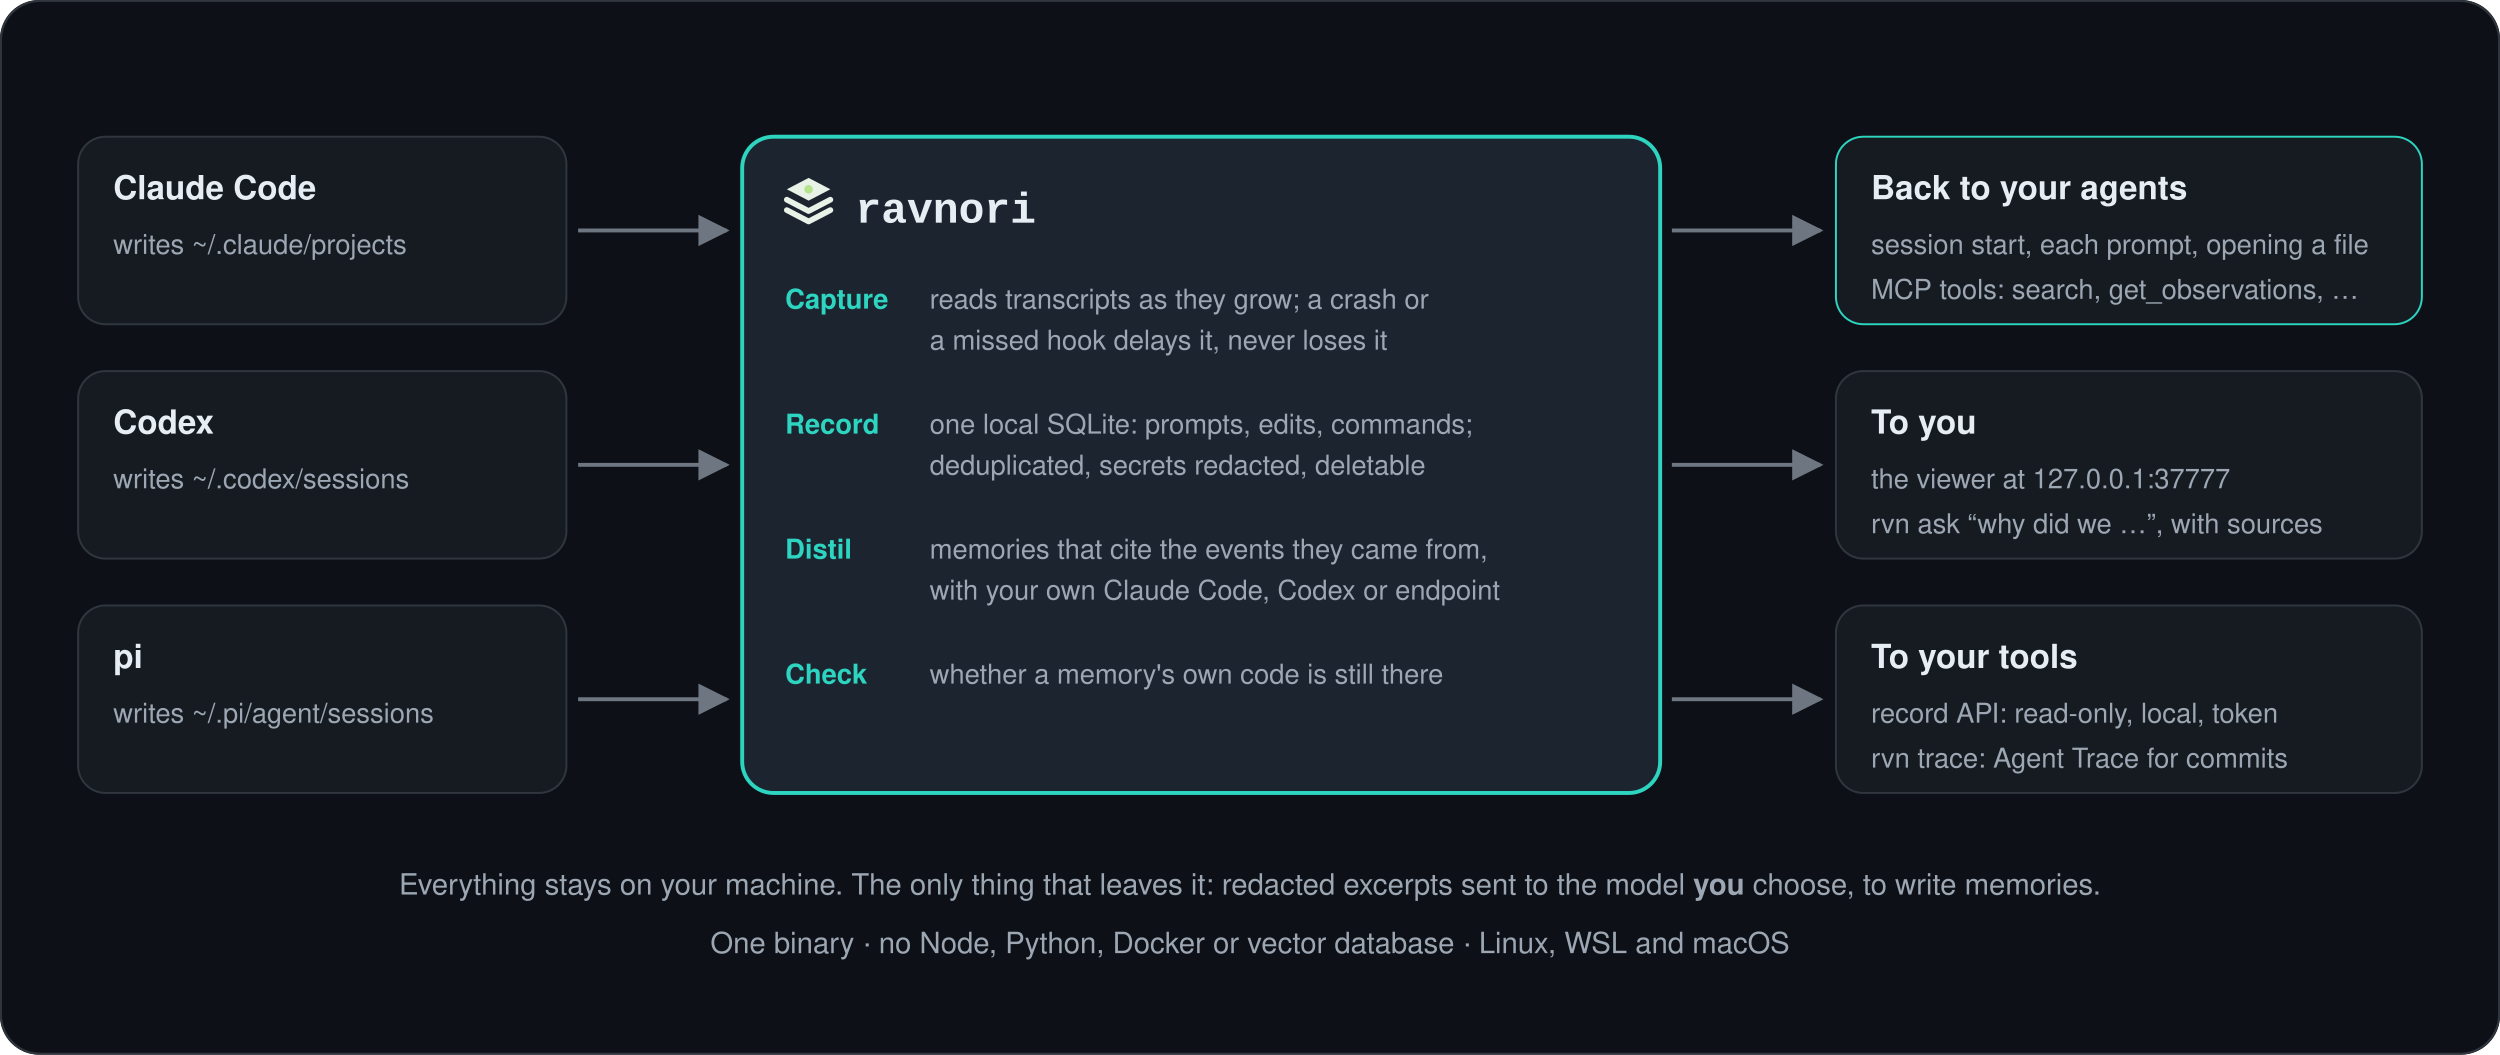
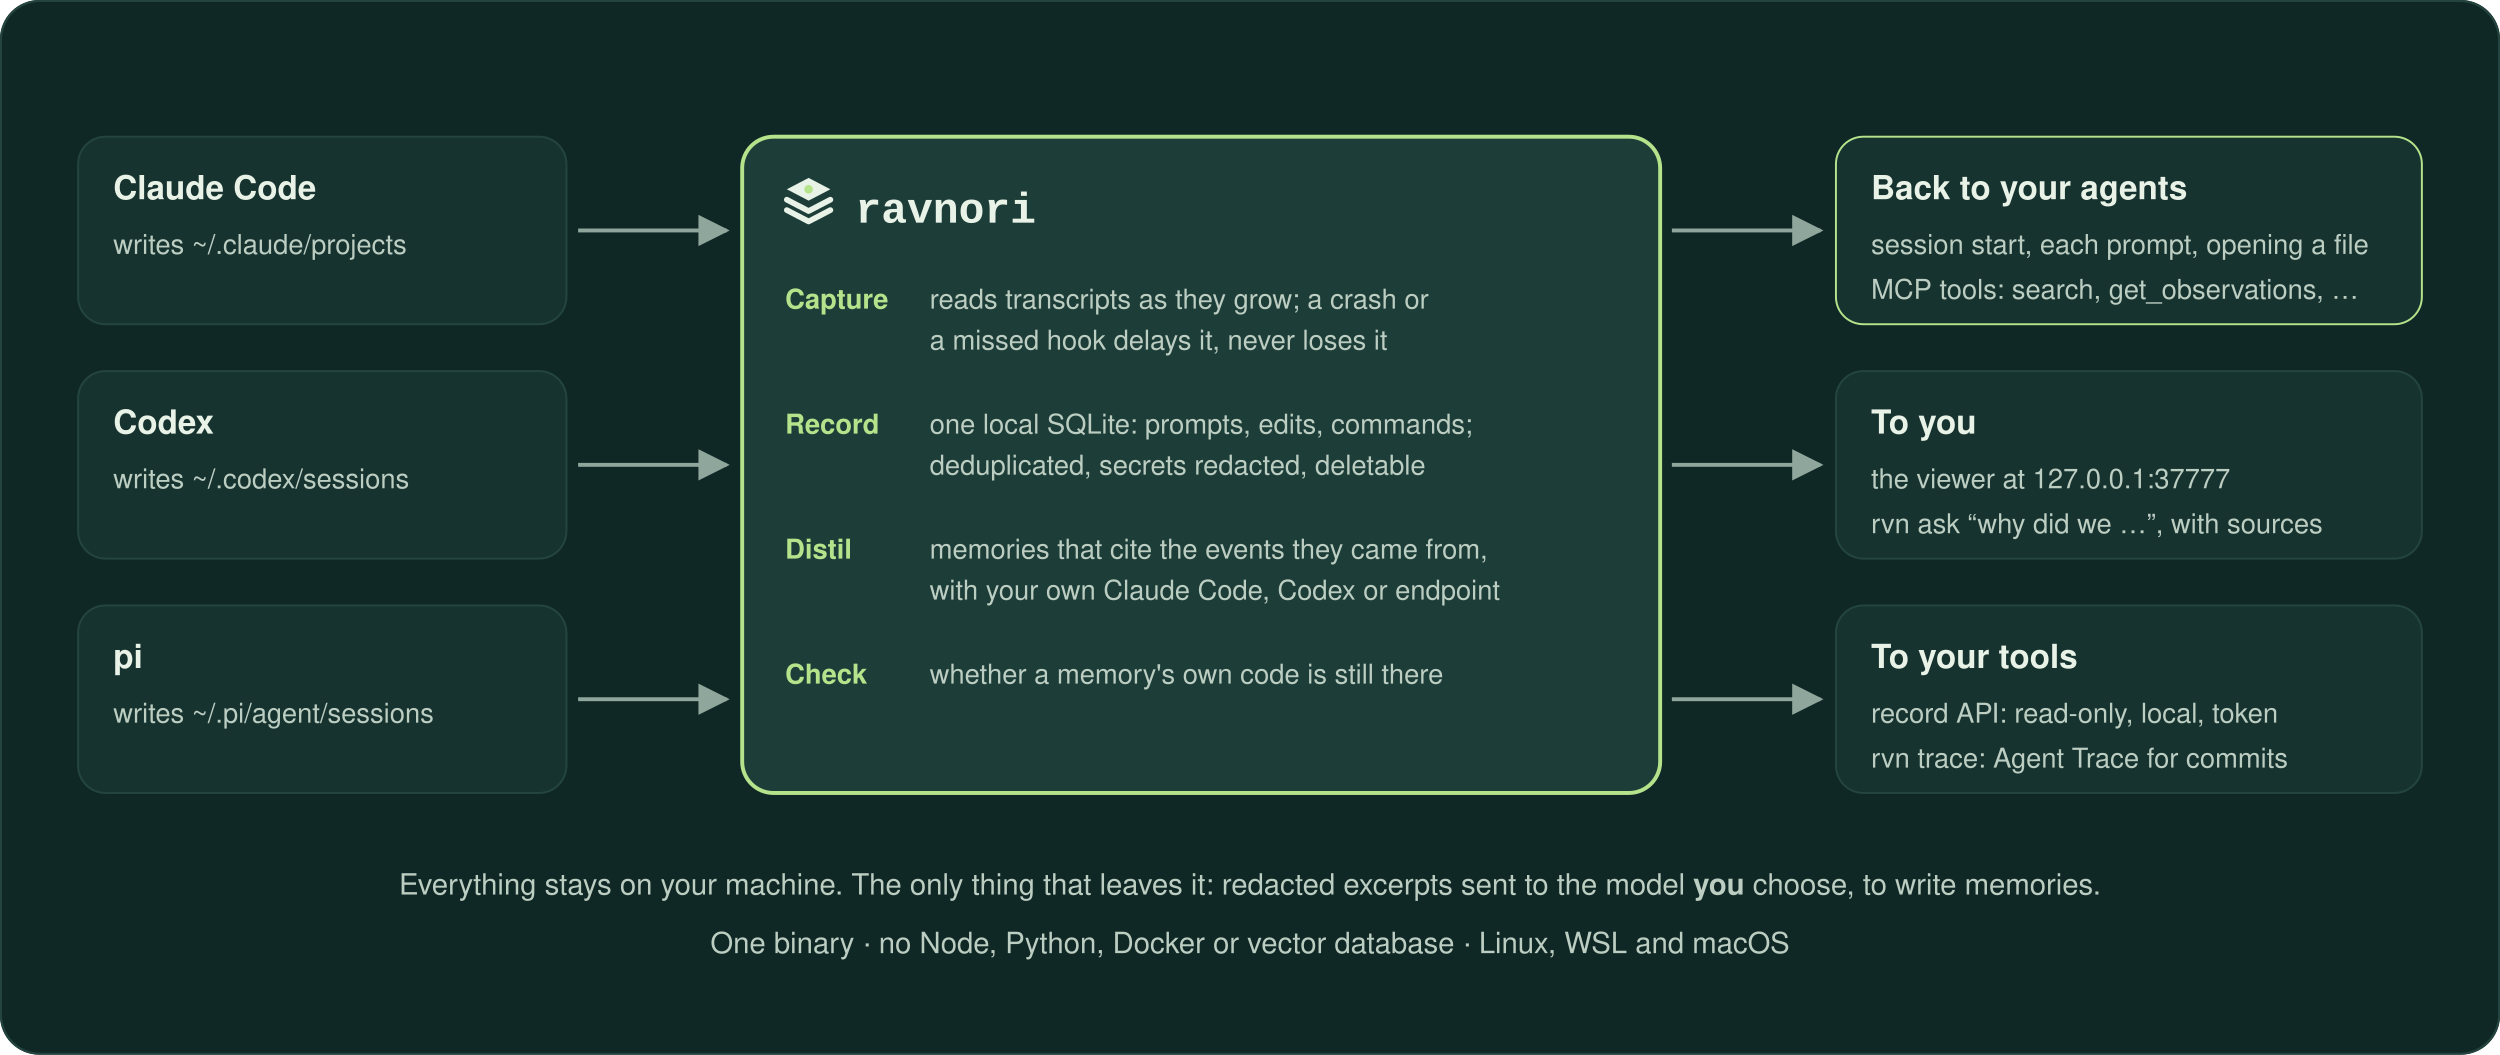
<svg xmlns="http://www.w3.org/2000/svg" width="1280" height="540" viewBox="0 0 1280 540" role="img" aria-label="How ravnori works">
  <defs>
-     <marker id="ah-134465232256384" viewBox="0 0 10 10" refX="9" refY="5" markerWidth="8" markerHeight="8" orient="auto">
-       <path d="M0,0 L10,5 L0,10 z" fill="#6e7781" />
+     <marker id="ah-134765685325184" viewBox="0 0 10 10" refX="9" refY="5" markerWidth="8" markerHeight="8" orient="auto">
+       <path d="M0,0 L10,5 L0,10 z" fill="#8FA69C" />
    </marker>
  </defs>
-   <rect width="1280" height="540" rx="20" fill="#0d1117" />
-   <rect x="0.5" y="0.5" width="1279" height="539" rx="20" fill="none" stroke="#30363d" />
-   <rect x="40" y="70" width="250" height="96" rx="14" fill="#161b22" stroke="#30363d" />
-   <text x="58" y="102" font-family="ui-sans-serif, -apple-system, 'Segoe UI', Helvetica, Arial, sans-serif" font-size="17" font-weight="700" fill="#e6edf3">Claude Code</text>
-   <text x="58" y="130" font-family="ui-sans-serif, -apple-system, 'Segoe UI', Helvetica, Arial, sans-serif" font-size="14" fill="#9da7b3">writes ~/.claude/projects</text>
-   <rect x="40" y="190" width="250" height="96" rx="14" fill="#161b22" stroke="#30363d" />
-   <text x="58" y="222" font-family="ui-sans-serif, -apple-system, 'Segoe UI', Helvetica, Arial, sans-serif" font-size="17" font-weight="700" fill="#e6edf3">Codex</text>
-   <text x="58" y="250" font-family="ui-sans-serif, -apple-system, 'Segoe UI', Helvetica, Arial, sans-serif" font-size="14" fill="#9da7b3">writes ~/.codex/sessions</text>
-   <rect x="40" y="310" width="250" height="96" rx="14" fill="#161b22" stroke="#30363d" />
-   <text x="58" y="342" font-family="ui-sans-serif, -apple-system, 'Segoe UI', Helvetica, Arial, sans-serif" font-size="17" font-weight="700" fill="#e6edf3">pi</text>
-   <text x="58" y="370" font-family="ui-sans-serif, -apple-system, 'Segoe UI', Helvetica, Arial, sans-serif" font-size="14" fill="#9da7b3">writes ~/.pi/agent/sessions</text>
-   <rect x="380" y="70" width="470" height="336" rx="16" fill="#1c2430" stroke="#2dd4bf" stroke-width="2" />
+   <rect width="1280" height="540" rx="20" fill="#102825" />
+   <rect x="0.5" y="0.5" width="1279" height="539" rx="20" fill="none" stroke="#24453F" />
+   <rect x="40" y="70" width="250" height="96" rx="14" fill="#16332F" stroke="#24453F" />
+   <text x="58" y="102" font-family="ui-sans-serif, -apple-system, 'Segoe UI', Helvetica, Arial, sans-serif" font-size="17" font-weight="700" fill="#E9F2E7">Claude Code</text>
+   <text x="58" y="130" font-family="ui-sans-serif, -apple-system, 'Segoe UI', Helvetica, Arial, sans-serif" font-size="14" fill="#BCCDC2">writes ~/.claude/projects</text>
+   <rect x="40" y="190" width="250" height="96" rx="14" fill="#16332F" stroke="#24453F" />
+   <text x="58" y="222" font-family="ui-sans-serif, -apple-system, 'Segoe UI', Helvetica, Arial, sans-serif" font-size="17" font-weight="700" fill="#E9F2E7">Codex</text>
+   <text x="58" y="250" font-family="ui-sans-serif, -apple-system, 'Segoe UI', Helvetica, Arial, sans-serif" font-size="14" fill="#BCCDC2">writes ~/.codex/sessions</text>
+   <rect x="40" y="310" width="250" height="96" rx="14" fill="#16332F" stroke="#24453F" />
+   <text x="58" y="342" font-family="ui-sans-serif, -apple-system, 'Segoe UI', Helvetica, Arial, sans-serif" font-size="17" font-weight="700" fill="#E9F2E7">pi</text>
+   <text x="58" y="370" font-family="ui-sans-serif, -apple-system, 'Segoe UI', Helvetica, Arial, sans-serif" font-size="14" fill="#BCCDC2">writes ~/.pi/agent/sessions</text>
+   <rect x="380" y="70" width="470" height="336" rx="16" fill="#1D3D38" stroke="#B5E38B" stroke-width="2" />
  <g transform="translate(398,86) scale(0.2424242)">
    <g transform="translate(1 1)">
      <path d="M19 44L65 20L111 44L65 68Z" fill="#E9F2E7" />
      <path d="M19 66L65 90L111 66" fill="none" stroke="#E9F2E7" stroke-width="12" stroke-linecap="round" stroke-linejoin="round" />
      <path d="M19 88L65 112L111 88" fill="none" stroke="#E9F2E7" stroke-width="12" stroke-linecap="round" stroke-linejoin="round" />
      <circle cx="65" cy="44" r="9" fill="#B5E38B" />
    </g>
  </g>
-   <text x="438" y="114" font-family="ui-monospace, SFMono-Regular, Menlo, Consolas, 'Liberation Mono', monospace" font-size="22" font-weight="700" fill="#e6edf3">ravnori</text>
-   <text x="402" y="158" font-family="ui-sans-serif, -apple-system, 'Segoe UI', Helvetica, Arial, sans-serif" font-size="14" font-weight="700" fill="#2dd4bf">Capture</text>
-   <text x="476" y="158" font-family="ui-sans-serif, -apple-system, 'Segoe UI', Helvetica, Arial, sans-serif" font-size="14" fill="#9da7b3">reads transcripts as they grow; a crash or</text>
-   <text x="476" y="179" font-family="ui-sans-serif, -apple-system, 'Segoe UI', Helvetica, Arial, sans-serif" font-size="14" fill="#9da7b3">a missed hook delays it, never loses it</text>
-   <text x="402" y="222" font-family="ui-sans-serif, -apple-system, 'Segoe UI', Helvetica, Arial, sans-serif" font-size="14" font-weight="700" fill="#2dd4bf">Record</text>
-   <text x="476" y="222" font-family="ui-sans-serif, -apple-system, 'Segoe UI', Helvetica, Arial, sans-serif" font-size="14" fill="#9da7b3">one local SQLite: prompts, edits, commands;</text>
-   <text x="476" y="243" font-family="ui-sans-serif, -apple-system, 'Segoe UI', Helvetica, Arial, sans-serif" font-size="14" fill="#9da7b3">deduplicated, secrets redacted, deletable</text>
-   <text x="402" y="286" font-family="ui-sans-serif, -apple-system, 'Segoe UI', Helvetica, Arial, sans-serif" font-size="14" font-weight="700" fill="#2dd4bf">Distil</text>
-   <text x="476" y="286" font-family="ui-sans-serif, -apple-system, 'Segoe UI', Helvetica, Arial, sans-serif" font-size="14" fill="#9da7b3">memories that cite the events they came from,</text>
-   <text x="476" y="307" font-family="ui-sans-serif, -apple-system, 'Segoe UI', Helvetica, Arial, sans-serif" font-size="14" fill="#9da7b3">with your own Claude Code, Codex or endpoint</text>
-   <text x="402" y="350" font-family="ui-sans-serif, -apple-system, 'Segoe UI', Helvetica, Arial, sans-serif" font-size="14" font-weight="700" fill="#2dd4bf">Check</text>
-   <text x="476" y="350" font-family="ui-sans-serif, -apple-system, 'Segoe UI', Helvetica, Arial, sans-serif" font-size="14" fill="#9da7b3">whether a memory's own code is still there</text>
-   <rect x="940" y="70" width="300" height="96" rx="14" fill="#161b22" stroke="#2dd4bf" />
-   <text x="958" y="102" font-family="ui-sans-serif, -apple-system, 'Segoe UI', Helvetica, Arial, sans-serif" font-size="17" font-weight="700" fill="#e6edf3">Back to your agents</text>
-   <text x="958" y="130" font-family="ui-sans-serif, -apple-system, 'Segoe UI', Helvetica, Arial, sans-serif" font-size="14" fill="#9da7b3">session start, each prompt, opening a file</text>
-   <text x="958" y="153" font-family="ui-sans-serif, -apple-system, 'Segoe UI', Helvetica, Arial, sans-serif" font-size="14" fill="#9da7b3">MCP tools: search, get_observations, …</text>
-   <rect x="940" y="190" width="300" height="96" rx="14" fill="#161b22" stroke="#30363d" />
-   <text x="958" y="222" font-family="ui-sans-serif, -apple-system, 'Segoe UI', Helvetica, Arial, sans-serif" font-size="17" font-weight="700" fill="#e6edf3">To you</text>
-   <text x="958" y="250" font-family="ui-sans-serif, -apple-system, 'Segoe UI', Helvetica, Arial, sans-serif" font-size="14" fill="#9da7b3">the viewer at 127.0.0.1:37777</text>
-   <text x="958" y="273" font-family="ui-sans-serif, -apple-system, 'Segoe UI', Helvetica, Arial, sans-serif" font-size="14" fill="#9da7b3">rvn ask “why did we …”, with sources</text>
-   <rect x="940" y="310" width="300" height="96" rx="14" fill="#161b22" stroke="#30363d" />
-   <text x="958" y="342" font-family="ui-sans-serif, -apple-system, 'Segoe UI', Helvetica, Arial, sans-serif" font-size="17" font-weight="700" fill="#e6edf3">To your tools</text>
-   <text x="958" y="370" font-family="ui-sans-serif, -apple-system, 'Segoe UI', Helvetica, Arial, sans-serif" font-size="14" fill="#9da7b3">record API: read-only, local, token</text>
-   <text x="958" y="393" font-family="ui-sans-serif, -apple-system, 'Segoe UI', Helvetica, Arial, sans-serif" font-size="14" fill="#9da7b3">rvn trace: Agent Trace for commits</text>
-   <line x1="296" y1="118" x2="372" y2="118" stroke="#6e7781" stroke-width="2" marker-end="url(#ah-134465232256384)" />
-   <line x1="856" y1="118" x2="932" y2="118" stroke="#6e7781" stroke-width="2" marker-end="url(#ah-134465232256384)" />
-   <line x1="296" y1="238" x2="372" y2="238" stroke="#6e7781" stroke-width="2" marker-end="url(#ah-134465232256384)" />
-   <line x1="856" y1="238" x2="932" y2="238" stroke="#6e7781" stroke-width="2" marker-end="url(#ah-134465232256384)" />
-   <line x1="296" y1="358" x2="372" y2="358" stroke="#6e7781" stroke-width="2" marker-end="url(#ah-134465232256384)" />
-   <line x1="856" y1="358" x2="932" y2="358" stroke="#6e7781" stroke-width="2" marker-end="url(#ah-134465232256384)" />
-   <text x="640" y="458" text-anchor="middle" font-family="ui-sans-serif, -apple-system, 'Segoe UI', Helvetica, Arial, sans-serif" font-size="15" fill="#9da7b3">Everything stays on your machine. The only thing that leaves it: redacted excerpts sent to the model <tspan font-weight="700">you</tspan> choose, to write memories.</text>
-   <text x="640" y="488" text-anchor="middle" font-family="ui-sans-serif, -apple-system, 'Segoe UI', Helvetica, Arial, sans-serif" font-size="15" fill="#9da7b3">One binary · no Node, Python, Docker or vector database · Linux, WSL and macOS</text>
+   <text x="438" y="114" font-family="ui-monospace, SFMono-Regular, Menlo, Consolas, 'Liberation Mono', monospace" font-size="22" font-weight="700" fill="#E9F2E7">ravnori</text>
+   <text x="402" y="158" font-family="ui-sans-serif, -apple-system, 'Segoe UI', Helvetica, Arial, sans-serif" font-size="14" font-weight="700" fill="#B5E38B">Capture</text>
+   <text x="476" y="158" font-family="ui-sans-serif, -apple-system, 'Segoe UI', Helvetica, Arial, sans-serif" font-size="14" fill="#BCCDC2">reads transcripts as they grow; a crash or</text>
+   <text x="476" y="179" font-family="ui-sans-serif, -apple-system, 'Segoe UI', Helvetica, Arial, sans-serif" font-size="14" fill="#BCCDC2">a missed hook delays it, never loses it</text>
+   <text x="402" y="222" font-family="ui-sans-serif, -apple-system, 'Segoe UI', Helvetica, Arial, sans-serif" font-size="14" font-weight="700" fill="#B5E38B">Record</text>
+   <text x="476" y="222" font-family="ui-sans-serif, -apple-system, 'Segoe UI', Helvetica, Arial, sans-serif" font-size="14" fill="#BCCDC2">one local SQLite: prompts, edits, commands;</text>
+   <text x="476" y="243" font-family="ui-sans-serif, -apple-system, 'Segoe UI', Helvetica, Arial, sans-serif" font-size="14" fill="#BCCDC2">deduplicated, secrets redacted, deletable</text>
+   <text x="402" y="286" font-family="ui-sans-serif, -apple-system, 'Segoe UI', Helvetica, Arial, sans-serif" font-size="14" font-weight="700" fill="#B5E38B">Distil</text>
+   <text x="476" y="286" font-family="ui-sans-serif, -apple-system, 'Segoe UI', Helvetica, Arial, sans-serif" font-size="14" fill="#BCCDC2">memories that cite the events they came from,</text>
+   <text x="476" y="307" font-family="ui-sans-serif, -apple-system, 'Segoe UI', Helvetica, Arial, sans-serif" font-size="14" fill="#BCCDC2">with your own Claude Code, Codex or endpoint</text>
+   <text x="402" y="350" font-family="ui-sans-serif, -apple-system, 'Segoe UI', Helvetica, Arial, sans-serif" font-size="14" font-weight="700" fill="#B5E38B">Check</text>
+   <text x="476" y="350" font-family="ui-sans-serif, -apple-system, 'Segoe UI', Helvetica, Arial, sans-serif" font-size="14" fill="#BCCDC2">whether a memory's own code is still there</text>
+   <rect x="940" y="70" width="300" height="96" rx="14" fill="#16332F" stroke="#B5E38B" />
+   <text x="958" y="102" font-family="ui-sans-serif, -apple-system, 'Segoe UI', Helvetica, Arial, sans-serif" font-size="17" font-weight="700" fill="#E9F2E7">Back to your agents</text>
+   <text x="958" y="130" font-family="ui-sans-serif, -apple-system, 'Segoe UI', Helvetica, Arial, sans-serif" font-size="14" fill="#BCCDC2">session start, each prompt, opening a file</text>
+   <text x="958" y="153" font-family="ui-sans-serif, -apple-system, 'Segoe UI', Helvetica, Arial, sans-serif" font-size="14" fill="#BCCDC2">MCP tools: search, get_observations, …</text>
+   <rect x="940" y="190" width="300" height="96" rx="14" fill="#16332F" stroke="#24453F" />
+   <text x="958" y="222" font-family="ui-sans-serif, -apple-system, 'Segoe UI', Helvetica, Arial, sans-serif" font-size="17" font-weight="700" fill="#E9F2E7">To you</text>
+   <text x="958" y="250" font-family="ui-sans-serif, -apple-system, 'Segoe UI', Helvetica, Arial, sans-serif" font-size="14" fill="#BCCDC2">the viewer at 127.0.0.1:37777</text>
+   <text x="958" y="273" font-family="ui-sans-serif, -apple-system, 'Segoe UI', Helvetica, Arial, sans-serif" font-size="14" fill="#BCCDC2">rvn ask “why did we …”, with sources</text>
+   <rect x="940" y="310" width="300" height="96" rx="14" fill="#16332F" stroke="#24453F" />
+   <text x="958" y="342" font-family="ui-sans-serif, -apple-system, 'Segoe UI', Helvetica, Arial, sans-serif" font-size="17" font-weight="700" fill="#E9F2E7">To your tools</text>
+   <text x="958" y="370" font-family="ui-sans-serif, -apple-system, 'Segoe UI', Helvetica, Arial, sans-serif" font-size="14" fill="#BCCDC2">record API: read-only, local, token</text>
+   <text x="958" y="393" font-family="ui-sans-serif, -apple-system, 'Segoe UI', Helvetica, Arial, sans-serif" font-size="14" fill="#BCCDC2">rvn trace: Agent Trace for commits</text>
+   <line x1="296" y1="118" x2="372" y2="118" stroke="#8FA69C" stroke-width="2" marker-end="url(#ah-134765685325184)" />
+   <line x1="856" y1="118" x2="932" y2="118" stroke="#8FA69C" stroke-width="2" marker-end="url(#ah-134765685325184)" />
+   <line x1="296" y1="238" x2="372" y2="238" stroke="#8FA69C" stroke-width="2" marker-end="url(#ah-134765685325184)" />
+   <line x1="856" y1="238" x2="932" y2="238" stroke="#8FA69C" stroke-width="2" marker-end="url(#ah-134765685325184)" />
+   <line x1="296" y1="358" x2="372" y2="358" stroke="#8FA69C" stroke-width="2" marker-end="url(#ah-134765685325184)" />
+   <line x1="856" y1="358" x2="932" y2="358" stroke="#8FA69C" stroke-width="2" marker-end="url(#ah-134765685325184)" />
+   <text x="640" y="458" text-anchor="middle" font-family="ui-sans-serif, -apple-system, 'Segoe UI', Helvetica, Arial, sans-serif" font-size="15" fill="#BCCDC2">Everything stays on your machine. The only thing that leaves it: redacted excerpts sent to the model <tspan font-weight="700">you</tspan> choose, to write memories.</text>
+   <text x="640" y="488" text-anchor="middle" font-family="ui-sans-serif, -apple-system, 'Segoe UI', Helvetica, Arial, sans-serif" font-size="15" fill="#BCCDC2">One binary · no Node, Python, Docker or vector database · Linux, WSL and macOS</text>
</svg>
